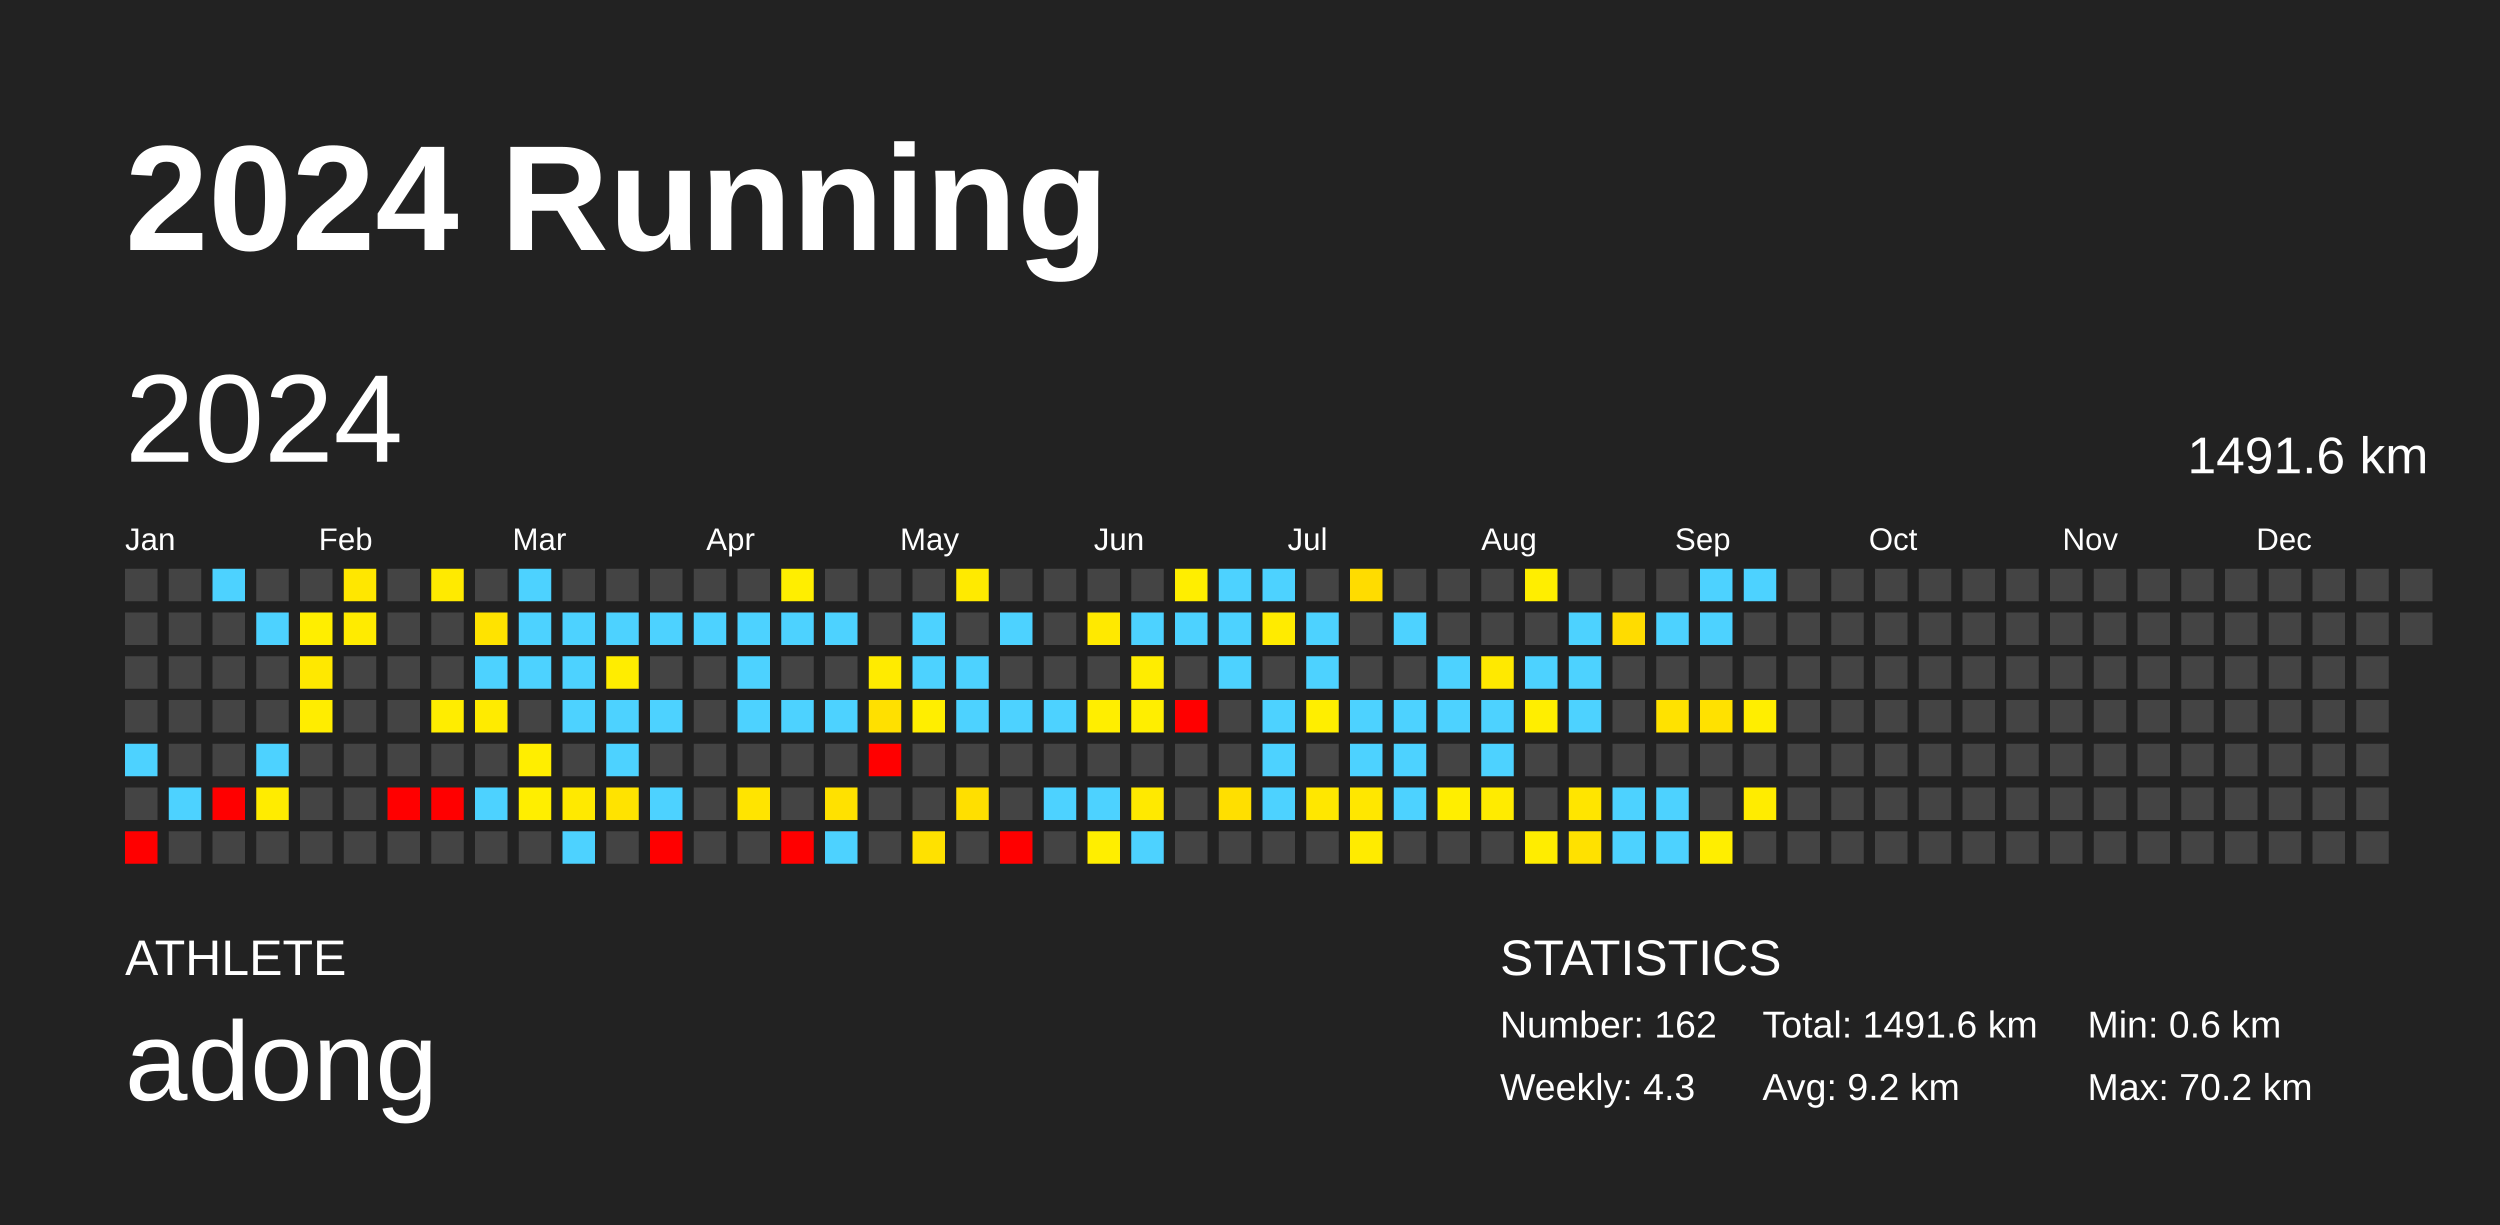
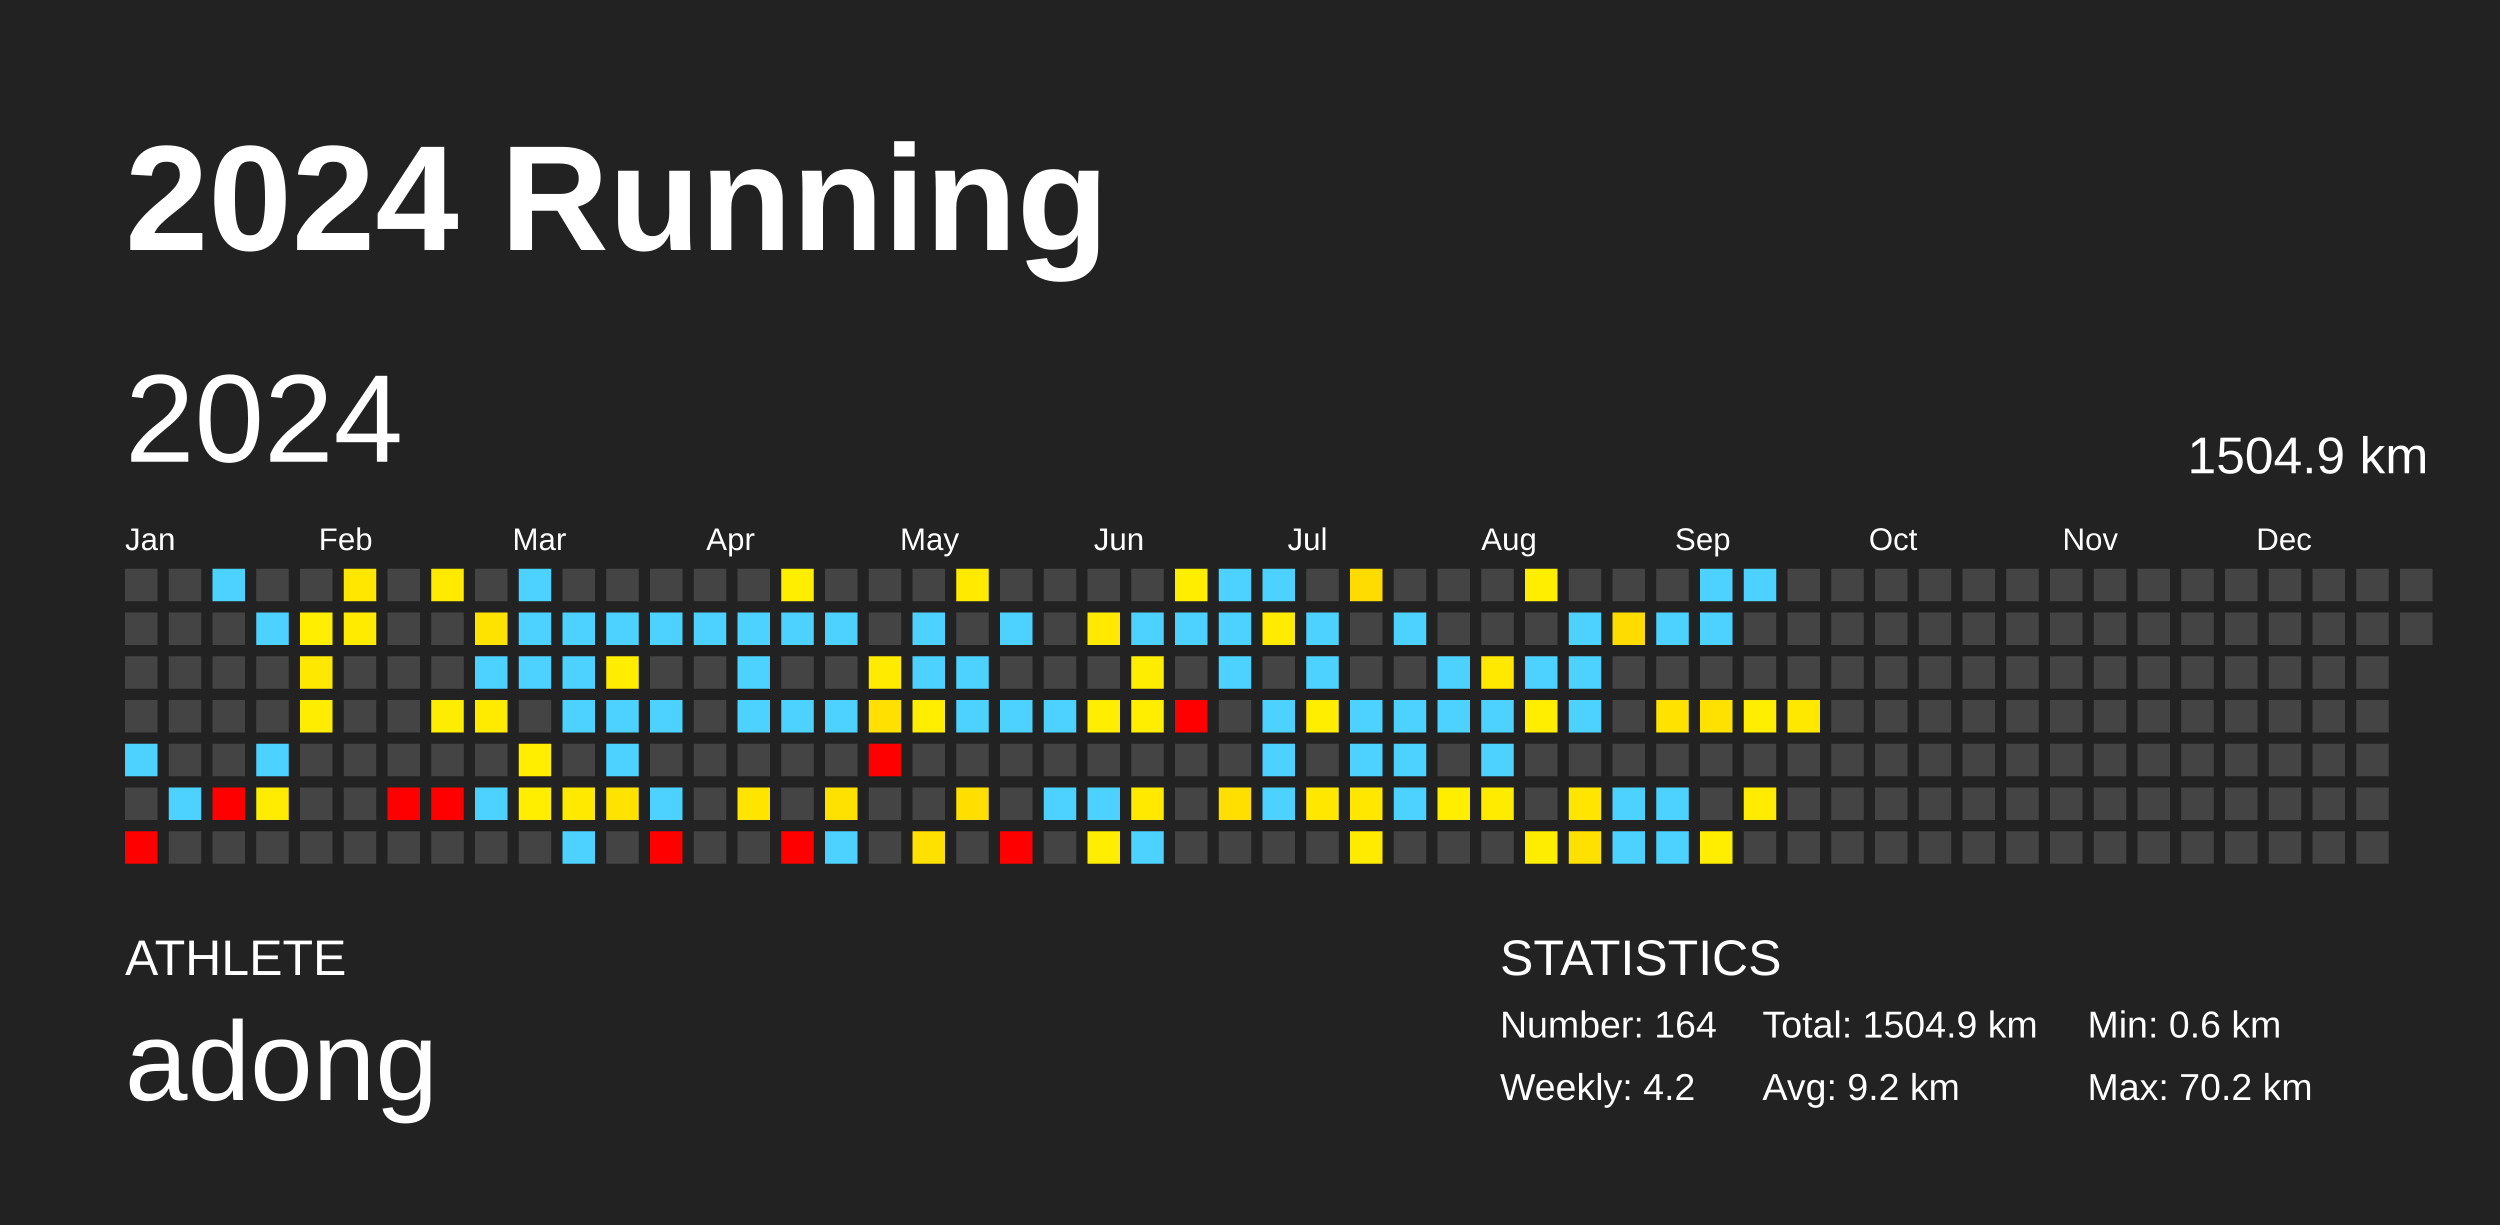
<svg xmlns="http://www.w3.org/2000/svg" baseProfile="full" height="98mm" version="1.1" viewBox="0,0,200,98" width="200mm">
  <defs />
  <rect fill="#222222" height="98" width="200" x="0" y="0" />
  <text fill="#FFFFFF" style="font-size:12px; font-family:Arial; font-weight:bold;" x="10" y="20">2024 Running</text>
  <text fill="#FFFFFF" style="font-size:4px; font-family:Arial" x="10" y="78">ATHLETE</text>
  <text fill="#FFFFFF" style="font-size:9px; font-family:Arial" x="10" y="88">adong</text>
  <text fill="#FFFFFF" style="font-size:4px; font-family:Arial" x="120" y="78">STATISTICS</text>
-   <text fill="#FFFFFF" style="font-size:3px; font-family:Arial" x="120" y="83">Number: 162</text>
-   <text fill="#FFFFFF" style="font-size:3px; font-family:Arial" x="120" y="88">Weekly: 4.3</text>
-   <text fill="#FFFFFF" style="font-size:3px; font-family:Arial" x="141" y="83">Total: 1491.6 km</text>
+   <text fill="#FFFFFF" style="font-size:3px; font-family:Arial" x="120" y="83">Number: 164</text>
+   <text fill="#FFFFFF" style="font-size:3px; font-family:Arial" x="120" y="88">Weekly: 4.2</text>
+   <text fill="#FFFFFF" style="font-size:3px; font-family:Arial" x="141" y="83">Total: 1504.9 km</text>
  <text fill="#FFFFFF" style="font-size:3px; font-family:Arial" x="141" y="88">Avg: 9.2 km</text>
  <text fill="#FFFFFF" style="font-size:3px; font-family:Arial" x="167" y="83">Min: 0.6 km</text>
  <text fill="#FFFFFF" style="font-size:3px; font-family:Arial" x="167" y="88">Max: 70.2 km</text>
  <text dominant-baseline="hanging" fill="#FFFFFF" style="font-size:10.0px; font-family:Arial;" x="10" y="30">2024</text>
-   <text dominant-baseline="hanging" fill="#FFFFFF" style="font-size:4.125px; font-family:Arial;" x="175" y="35">1491.6 km</text>
+   <text dominant-baseline="hanging" fill="#FFFFFF" style="font-size:4.125px; font-family:Arial;" x="175" y="35">1504.9 km</text>
  <text fill="#FFFFFF" style="font-size:2.5px; font-family:Arial" x="10.0" y="44">Jan</text>
  <text fill="#FFFFFF" style="font-size:2.5px; font-family:Arial" x="25.5" y="44">Feb</text>
  <text fill="#FFFFFF" style="font-size:2.5px; font-family:Arial" x="41.0" y="44">Mar</text>
  <text fill="#FFFFFF" style="font-size:2.5px; font-family:Arial" x="56.5" y="44">Apr</text>
  <text fill="#FFFFFF" style="font-size:2.5px; font-family:Arial" x="72.0" y="44">May</text>
  <text fill="#FFFFFF" style="font-size:2.5px; font-family:Arial" x="87.5" y="44">Jun</text>
  <text fill="#FFFFFF" style="font-size:2.5px; font-family:Arial" x="103.0" y="44">Jul</text>
  <text fill="#FFFFFF" style="font-size:2.5px; font-family:Arial" x="118.5" y="44">Aug</text>
  <text fill="#FFFFFF" style="font-size:2.5px; font-family:Arial" x="134.0" y="44">Sep</text>
  <text fill="#FFFFFF" style="font-size:2.5px; font-family:Arial" x="149.5" y="44">Oct</text>
  <text fill="#FFFFFF" style="font-size:2.5px; font-family:Arial" x="165.0" y="44">Nov</text>
  <text fill="#FFFFFF" style="font-size:2.5px; font-family:Arial" x="180.5" y="44">Dec</text>
  <rect fill="#444444" height="2.6" width="2.6" x="10.0" y="45.5" />
  <rect fill="#444444" height="2.6" width="2.6" x="10.0" y="49.0" />
  <rect fill="#444444" height="2.6" width="2.6" x="10.0" y="52.5" />
  <rect fill="#444444" height="2.6" width="2.6" x="10.0" y="56.0" />
  <rect fill="#4dd2ff" height="2.6" width="2.6" x="10.0" y="59.5" />
  <rect fill="#444444" height="2.6" width="2.6" x="10.0" y="63.0" />
  <rect fill="red" height="2.6" width="2.6" x="10.0" y="66.5" />
  <rect fill="#444444" height="2.6" width="2.6" x="13.5" y="45.5" />
  <rect fill="#444444" height="2.6" width="2.6" x="13.5" y="49.0" />
  <rect fill="#444444" height="2.6" width="2.6" x="13.5" y="52.5" />
  <rect fill="#444444" height="2.6" width="2.6" x="13.5" y="56.0" />
  <rect fill="#444444" height="2.6" width="2.6" x="13.5" y="59.5" />
  <rect fill="#4dd2ff" height="2.6" width="2.6" x="13.5" y="63.0" />
  <rect fill="#444444" height="2.6" width="2.6" x="13.5" y="66.5" />
  <rect fill="#4dd2ff" height="2.6" width="2.6" x="17.0" y="45.5" />
  <rect fill="#444444" height="2.6" width="2.6" x="17.0" y="49.0" />
  <rect fill="#444444" height="2.6" width="2.6" x="17.0" y="52.5" />
  <rect fill="#444444" height="2.6" width="2.6" x="17.0" y="56.0" />
  <rect fill="#444444" height="2.6" width="2.6" x="17.0" y="59.5" />
  <rect fill="red" height="2.6" width="2.6" x="17.0" y="63.0" />
  <rect fill="#444444" height="2.6" width="2.6" x="17.0" y="66.5" />
  <rect fill="#444444" height="2.6" width="2.6" x="20.5" y="45.5" />
  <rect fill="#4dd2ff" height="2.6" width="2.6" x="20.5" y="49.0" />
  <rect fill="#444444" height="2.6" width="2.6" x="20.5" y="52.5" />
  <rect fill="#444444" height="2.6" width="2.6" x="20.5" y="56.0" />
  <rect fill="#4dd2ff" height="2.6" width="2.6" x="20.5" y="59.5" />
  <rect fill="#ffec00" height="2.6" width="2.6" x="20.5" y="63.0" />
  <rect fill="#444444" height="2.6" width="2.6" x="20.5" y="66.5" />
  <rect fill="#444444" height="2.6" width="2.6" x="24.0" y="45.5" />
  <rect fill="#ffee00" height="2.6" width="2.6" x="24.0" y="49.0" />
  <rect fill="#ffe800" height="2.6" width="2.6" x="24.0" y="52.5" />
  <rect fill="#ffed00" height="2.6" width="2.6" x="24.0" y="56.0" />
  <rect fill="#444444" height="2.6" width="2.6" x="24.0" y="59.5" />
  <rect fill="#444444" height="2.6" width="2.6" x="24.0" y="63.0" />
  <rect fill="#444444" height="2.6" width="2.6" x="24.0" y="66.5" />
  <rect fill="#ffe700" height="2.6" width="2.6" x="27.5" y="45.5" />
  <rect fill="#ffeb00" height="2.6" width="2.6" x="27.5" y="49.0" />
  <rect fill="#444444" height="2.6" width="2.6" x="27.5" y="52.5" />
  <rect fill="#444444" height="2.6" width="2.6" x="27.5" y="56.0" />
  <rect fill="#444444" height="2.6" width="2.6" x="27.5" y="59.5" />
  <rect fill="#444444" height="2.6" width="2.6" x="27.5" y="63.0" />
  <rect fill="#444444" height="2.6" width="2.6" x="27.5" y="66.5" />
  <rect fill="#444444" height="2.6" width="2.6" x="31.0" y="45.5" />
  <rect fill="#444444" height="2.6" width="2.6" x="31.0" y="49.0" />
  <rect fill="#444444" height="2.6" width="2.6" x="31.0" y="52.5" />
  <rect fill="#444444" height="2.6" width="2.6" x="31.0" y="56.0" />
  <rect fill="#444444" height="2.6" width="2.6" x="31.0" y="59.5" />
  <rect fill="red" height="2.6" width="2.6" x="31.0" y="63.0" />
  <rect fill="#444444" height="2.6" width="2.6" x="31.0" y="66.5" />
  <rect fill="#ffea00" height="2.6" width="2.6" x="34.5" y="45.5" />
  <rect fill="#444444" height="2.6" width="2.6" x="34.5" y="49.0" />
  <rect fill="#444444" height="2.6" width="2.6" x="34.5" y="52.5" />
  <rect fill="#ffed00" height="2.6" width="2.6" x="34.5" y="56.0" />
  <rect fill="#444444" height="2.6" width="2.6" x="34.5" y="59.5" />
  <rect fill="red" height="2.6" width="2.6" x="34.5" y="63.0" />
  <rect fill="#444444" height="2.6" width="2.6" x="34.5" y="66.5" />
  <rect fill="#444444" height="2.6" width="2.6" x="38.0" y="45.5" />
  <rect fill="#ffe300" height="2.6" width="2.6" x="38.0" y="49.0" />
  <rect fill="#4dd2ff" height="2.6" width="2.6" x="38.0" y="52.5" />
  <rect fill="#ffeb00" height="2.6" width="2.6" x="38.0" y="56.0" />
  <rect fill="#444444" height="2.6" width="2.6" x="38.0" y="59.5" />
  <rect fill="#4dd2ff" height="2.6" width="2.6" x="38.0" y="63.0" />
  <rect fill="#444444" height="2.6" width="2.6" x="38.0" y="66.5" />
  <rect fill="#4dd2ff" height="2.6" width="2.6" x="41.5" y="45.5" />
  <rect fill="#4dd2ff" height="2.6" width="2.6" x="41.5" y="49.0" />
  <rect fill="#4dd2ff" height="2.6" width="2.6" x="41.5" y="52.5" />
  <rect fill="#444444" height="2.6" width="2.6" x="41.5" y="56.0" />
  <rect fill="#ffee00" height="2.6" width="2.6" x="41.5" y="59.5" />
  <rect fill="#ffee00" height="2.6" width="2.6" x="41.5" y="63.0" />
  <rect fill="#444444" height="2.6" width="2.6" x="41.5" y="66.5" />
  <rect fill="#444444" height="2.6" width="2.6" x="45.0" y="45.5" />
  <rect fill="#4dd2ff" height="2.6" width="2.6" x="45.0" y="49.0" />
  <rect fill="#4dd2ff" height="2.6" width="2.6" x="45.0" y="52.5" />
  <rect fill="#4dd2ff" height="2.6" width="2.6" x="45.0" y="56.0" />
  <rect fill="#444444" height="2.6" width="2.6" x="45.0" y="59.5" />
  <rect fill="#ffe900" height="2.6" width="2.6" x="45.0" y="63.0" />
  <rect fill="#4dd2ff" height="2.6" width="2.6" x="45.0" y="66.5" />
  <rect fill="#444444" height="2.6" width="2.6" x="48.5" y="45.5" />
  <rect fill="#4dd2ff" height="2.6" width="2.6" x="48.5" y="49.0" />
  <rect fill="#ffed00" height="2.6" width="2.6" x="48.5" y="52.5" />
  <rect fill="#4dd2ff" height="2.6" width="2.6" x="48.5" y="56.0" />
  <rect fill="#4dd2ff" height="2.6" width="2.6" x="48.5" y="59.5" />
  <rect fill="#ffe300" height="2.6" width="2.6" x="48.5" y="63.0" />
  <rect fill="#444444" height="2.6" width="2.6" x="48.5" y="66.5" />
  <rect fill="#444444" height="2.6" width="2.6" x="52.0" y="45.5" />
  <rect fill="#4dd2ff" height="2.6" width="2.6" x="52.0" y="49.0" />
  <rect fill="#444444" height="2.6" width="2.6" x="52.0" y="52.5" />
  <rect fill="#4dd2ff" height="2.6" width="2.6" x="52.0" y="56.0" />
  <rect fill="#444444" height="2.6" width="2.6" x="52.0" y="59.5" />
  <rect fill="#4dd2ff" height="2.6" width="2.6" x="52.0" y="63.0" />
  <rect fill="red" height="2.6" width="2.6" x="52.0" y="66.5" />
  <rect fill="#444444" height="2.6" width="2.6" x="55.5" y="45.5" />
  <rect fill="#4dd2ff" height="2.6" width="2.6" x="55.5" y="49.0" />
  <rect fill="#444444" height="2.6" width="2.6" x="55.5" y="52.5" />
  <rect fill="#444444" height="2.6" width="2.6" x="55.5" y="56.0" />
  <rect fill="#444444" height="2.6" width="2.6" x="55.5" y="59.5" />
  <rect fill="#444444" height="2.6" width="2.6" x="55.5" y="63.0" />
  <rect fill="#444444" height="2.6" width="2.6" x="55.5" y="66.5" />
  <rect fill="#444444" height="2.6" width="2.6" x="59.0" y="45.5" />
  <rect fill="#4dd2ff" height="2.6" width="2.6" x="59.0" y="49.0" />
  <rect fill="#4dd2ff" height="2.6" width="2.6" x="59.0" y="52.5" />
  <rect fill="#4dd2ff" height="2.6" width="2.6" x="59.0" y="56.0" />
  <rect fill="#444444" height="2.6" width="2.6" x="59.0" y="59.5" />
  <rect fill="#ffe400" height="2.6" width="2.6" x="59.0" y="63.0" />
  <rect fill="#444444" height="2.6" width="2.6" x="59.0" y="66.5" />
  <rect fill="#ffee00" height="2.6" width="2.6" x="62.5" y="45.5" />
  <rect fill="#4dd2ff" height="2.6" width="2.6" x="62.5" y="49.0" />
  <rect fill="#444444" height="2.6" width="2.6" x="62.5" y="52.5" />
  <rect fill="#4dd2ff" height="2.6" width="2.6" x="62.5" y="56.0" />
  <rect fill="#444444" height="2.6" width="2.6" x="62.5" y="59.5" />
  <rect fill="#444444" height="2.6" width="2.6" x="62.5" y="63.0" />
  <rect fill="red" height="2.6" width="2.6" x="62.5" y="66.5" />
  <rect fill="#444444" height="2.6" width="2.6" x="66.0" y="45.5" />
  <rect fill="#4dd2ff" height="2.6" width="2.6" x="66.0" y="49.0" />
  <rect fill="#444444" height="2.6" width="2.6" x="66.0" y="52.5" />
  <rect fill="#4dd2ff" height="2.6" width="2.6" x="66.0" y="56.0" />
  <rect fill="#444444" height="2.6" width="2.6" x="66.0" y="59.5" />
  <rect fill="#ffe100" height="2.6" width="2.6" x="66.0" y="63.0" />
  <rect fill="#4dd2ff" height="2.6" width="2.6" x="66.0" y="66.5" />
  <rect fill="#444444" height="2.6" width="2.6" x="69.5" y="45.5" />
  <rect fill="#444444" height="2.6" width="2.6" x="69.5" y="49.0" />
  <rect fill="#ffeb00" height="2.6" width="2.6" x="69.5" y="52.5" />
  <rect fill="#ffe000" height="2.6" width="2.6" x="69.5" y="56.0" />
  <rect fill="red" height="2.6" width="2.6" x="69.5" y="59.5" />
  <rect fill="#444444" height="2.6" width="2.6" x="69.5" y="63.0" />
  <rect fill="#444444" height="2.6" width="2.6" x="69.5" y="66.5" />
  <rect fill="#444444" height="2.6" width="2.6" x="73.0" y="45.5" />
  <rect fill="#4dd2ff" height="2.6" width="2.6" x="73.0" y="49.0" />
  <rect fill="#4dd2ff" height="2.6" width="2.6" x="73.0" y="52.5" />
  <rect fill="#ffee00" height="2.6" width="2.6" x="73.0" y="56.0" />
  <rect fill="#444444" height="2.6" width="2.6" x="73.0" y="59.5" />
  <rect fill="#444444" height="2.6" width="2.6" x="73.0" y="63.0" />
  <rect fill="#ffe100" height="2.6" width="2.6" x="73.0" y="66.5" />
  <rect fill="#ffea00" height="2.6" width="2.6" x="76.5" y="45.5" />
  <rect fill="#444444" height="2.6" width="2.6" x="76.5" y="49.0" />
  <rect fill="#4dd2ff" height="2.6" width="2.6" x="76.5" y="52.5" />
  <rect fill="#4dd2ff" height="2.6" width="2.6" x="76.5" y="56.0" />
  <rect fill="#444444" height="2.6" width="2.6" x="76.5" y="59.5" />
  <rect fill="#ffdf00" height="2.6" width="2.6" x="76.5" y="63.0" />
  <rect fill="#444444" height="2.6" width="2.6" x="76.5" y="66.5" />
  <rect fill="#444444" height="2.6" width="2.6" x="80.0" y="45.5" />
  <rect fill="#4dd2ff" height="2.6" width="2.6" x="80.0" y="49.0" />
  <rect fill="#444444" height="2.6" width="2.6" x="80.0" y="52.5" />
  <rect fill="#4dd2ff" height="2.6" width="2.6" x="80.0" y="56.0" />
  <rect fill="#444444" height="2.6" width="2.6" x="80.0" y="59.5" />
  <rect fill="#444444" height="2.6" width="2.6" x="80.0" y="63.0" />
  <rect fill="red" height="2.6" width="2.6" x="80.0" y="66.5" />
  <rect fill="#444444" height="2.6" width="2.6" x="83.5" y="45.5" />
  <rect fill="#444444" height="2.6" width="2.6" x="83.5" y="49.0" />
  <rect fill="#444444" height="2.6" width="2.6" x="83.5" y="52.5" />
  <rect fill="#4dd2ff" height="2.6" width="2.6" x="83.5" y="56.0" />
  <rect fill="#444444" height="2.6" width="2.6" x="83.5" y="59.5" />
  <rect fill="#4dd2ff" height="2.6" width="2.6" x="83.5" y="63.0" />
  <rect fill="#444444" height="2.6" width="2.6" x="83.5" y="66.5" />
  <rect fill="#444444" height="2.6" width="2.6" x="87.0" y="45.5" />
  <rect fill="#ffe900" height="2.6" width="2.6" x="87.0" y="49.0" />
  <rect fill="#444444" height="2.6" width="2.6" x="87.0" y="52.5" />
  <rect fill="#ffee00" height="2.6" width="2.6" x="87.0" y="56.0" />
  <rect fill="#444444" height="2.6" width="2.6" x="87.0" y="59.5" />
  <rect fill="#4dd2ff" height="2.6" width="2.6" x="87.0" y="63.0" />
  <rect fill="#ffee00" height="2.6" width="2.6" x="87.0" y="66.5" />
  <rect fill="#444444" height="2.6" width="2.6" x="90.5" y="45.5" />
  <rect fill="#4dd2ff" height="2.6" width="2.6" x="90.5" y="49.0" />
  <rect fill="#ffed00" height="2.6" width="2.6" x="90.5" y="52.5" />
  <rect fill="#ffee00" height="2.6" width="2.6" x="90.5" y="56.0" />
  <rect fill="#444444" height="2.6" width="2.6" x="90.5" y="59.5" />
  <rect fill="#ffe900" height="2.6" width="2.6" x="90.5" y="63.0" />
  <rect fill="#4dd2ff" height="2.6" width="2.6" x="90.5" y="66.5" />
  <rect fill="#ffee00" height="2.6" width="2.6" x="94.0" y="45.5" />
  <rect fill="#4dd2ff" height="2.6" width="2.6" x="94.0" y="49.0" />
  <rect fill="#444444" height="2.6" width="2.6" x="94.0" y="52.5" />
  <rect fill="red" height="2.6" width="2.6" x="94.0" y="56.0" />
  <rect fill="#444444" height="2.6" width="2.6" x="94.0" y="59.5" />
  <rect fill="#444444" height="2.6" width="2.6" x="94.0" y="63.0" />
  <rect fill="#444444" height="2.6" width="2.6" x="94.0" y="66.5" />
  <rect fill="#4dd2ff" height="2.6" width="2.6" x="97.5" y="45.5" />
  <rect fill="#4dd2ff" height="2.6" width="2.6" x="97.5" y="49.0" />
  <rect fill="#4dd2ff" height="2.6" width="2.6" x="97.5" y="52.5" />
  <rect fill="#444444" height="2.6" width="2.6" x="97.5" y="56.0" />
  <rect fill="#444444" height="2.6" width="2.6" x="97.5" y="59.5" />
  <rect fill="#ffdf00" height="2.6" width="2.6" x="97.5" y="63.0" />
  <rect fill="#444444" height="2.6" width="2.6" x="97.5" y="66.5" />
  <rect fill="#4dd2ff" height="2.6" width="2.6" x="101.0" y="45.5" />
  <rect fill="#ffeb00" height="2.6" width="2.6" x="101.0" y="49.0" />
  <rect fill="#444444" height="2.6" width="2.6" x="101.0" y="52.5" />
  <rect fill="#4dd2ff" height="2.6" width="2.6" x="101.0" y="56.0" />
  <rect fill="#4dd2ff" height="2.6" width="2.6" x="101.0" y="59.5" />
  <rect fill="#4dd2ff" height="2.6" width="2.6" x="101.0" y="63.0" />
  <rect fill="#444444" height="2.6" width="2.6" x="101.0" y="66.5" />
  <rect fill="#444444" height="2.6" width="2.6" x="104.5" y="45.5" />
  <rect fill="#4dd2ff" height="2.6" width="2.6" x="104.5" y="49.0" />
  <rect fill="#4dd2ff" height="2.6" width="2.6" x="104.5" y="52.5" />
  <rect fill="#ffee00" height="2.6" width="2.6" x="104.5" y="56.0" />
  <rect fill="#444444" height="2.6" width="2.6" x="104.5" y="59.5" />
  <rect fill="#ffe700" height="2.6" width="2.6" x="104.5" y="63.0" />
  <rect fill="#444444" height="2.6" width="2.6" x="104.5" y="66.5" />
  <rect fill="#ffdc00" height="2.6" width="2.6" x="108.0" y="45.5" />
  <rect fill="#444444" height="2.6" width="2.6" x="108.0" y="49.0" />
  <rect fill="#444444" height="2.6" width="2.6" x="108.0" y="52.5" />
  <rect fill="#4dd2ff" height="2.6" width="2.6" x="108.0" y="56.0" />
  <rect fill="#4dd2ff" height="2.6" width="2.6" x="108.0" y="59.5" />
  <rect fill="#ffe700" height="2.6" width="2.6" x="108.0" y="63.0" />
  <rect fill="#ffeb00" height="2.6" width="2.6" x="108.0" y="66.5" />
  <rect fill="#444444" height="2.6" width="2.6" x="111.5" y="45.5" />
  <rect fill="#4dd2ff" height="2.6" width="2.6" x="111.5" y="49.0" />
  <rect fill="#444444" height="2.6" width="2.6" x="111.5" y="52.5" />
  <rect fill="#4dd2ff" height="2.6" width="2.6" x="111.5" y="56.0" />
  <rect fill="#4dd2ff" height="2.6" width="2.6" x="111.5" y="59.5" />
  <rect fill="#4dd2ff" height="2.6" width="2.6" x="111.5" y="63.0" />
  <rect fill="#444444" height="2.6" width="2.6" x="111.5" y="66.5" />
  <rect fill="#444444" height="2.6" width="2.6" x="115.0" y="45.5" />
  <rect fill="#444444" height="2.6" width="2.6" x="115.0" y="49.0" />
  <rect fill="#4dd2ff" height="2.6" width="2.6" x="115.0" y="52.5" />
  <rect fill="#4dd2ff" height="2.6" width="2.6" x="115.0" y="56.0" />
  <rect fill="#444444" height="2.6" width="2.6" x="115.0" y="59.5" />
  <rect fill="#ffee00" height="2.6" width="2.6" x="115.0" y="63.0" />
  <rect fill="#444444" height="2.6" width="2.6" x="115.0" y="66.5" />
  <rect fill="#444444" height="2.6" width="2.6" x="118.5" y="45.5" />
  <rect fill="#444444" height="2.6" width="2.6" x="118.5" y="49.0" />
  <rect fill="#ffe900" height="2.6" width="2.6" x="118.5" y="52.5" />
  <rect fill="#4dd2ff" height="2.6" width="2.6" x="118.5" y="56.0" />
  <rect fill="#4dd2ff" height="2.6" width="2.6" x="118.5" y="59.5" />
  <rect fill="#ffeb00" height="2.6" width="2.6" x="118.5" y="63.0" />
  <rect fill="#444444" height="2.6" width="2.6" x="118.5" y="66.5" />
  <rect fill="#ffee00" height="2.6" width="2.6" x="122.0" y="45.5" />
  <rect fill="#444444" height="2.6" width="2.6" x="122.0" y="49.0" />
  <rect fill="#4dd2ff" height="2.6" width="2.6" x="122.0" y="52.5" />
  <rect fill="#ffee00" height="2.6" width="2.6" x="122.0" y="56.0" />
  <rect fill="#444444" height="2.6" width="2.6" x="122.0" y="59.5" />
  <rect fill="#444444" height="2.6" width="2.6" x="122.0" y="63.0" />
  <rect fill="#ffed00" height="2.6" width="2.6" x="122.0" y="66.5" />
  <rect fill="#444444" height="2.6" width="2.6" x="125.5" y="45.5" />
  <rect fill="#4dd2ff" height="2.6" width="2.6" x="125.5" y="49.0" />
  <rect fill="#4dd2ff" height="2.6" width="2.6" x="125.5" y="52.5" />
  <rect fill="#4dd2ff" height="2.6" width="2.6" x="125.5" y="56.0" />
  <rect fill="#444444" height="2.6" width="2.6" x="125.5" y="59.5" />
  <rect fill="#ffe500" height="2.6" width="2.6" x="125.5" y="63.0" />
  <rect fill="#ffe100" height="2.6" width="2.6" x="125.5" y="66.5" />
  <rect fill="#444444" height="2.6" width="2.6" x="129.0" y="45.5" />
  <rect fill="#ffdc00" height="2.6" width="2.6" x="129.0" y="49.0" />
  <rect fill="#444444" height="2.6" width="2.6" x="129.0" y="52.5" />
  <rect fill="#444444" height="2.6" width="2.6" x="129.0" y="56.0" />
  <rect fill="#444444" height="2.6" width="2.6" x="129.0" y="59.5" />
  <rect fill="#4dd2ff" height="2.6" width="2.6" x="129.0" y="63.0" />
  <rect fill="#4dd2ff" height="2.6" width="2.6" x="129.0" y="66.5" />
  <rect fill="#444444" height="2.6" width="2.6" x="132.5" y="45.5" />
  <rect fill="#4dd2ff" height="2.6" width="2.6" x="132.5" y="49.0" />
  <rect fill="#444444" height="2.6" width="2.6" x="132.5" y="52.5" />
  <rect fill="#ffe200" height="2.6" width="2.6" x="132.5" y="56.0" />
  <rect fill="#444444" height="2.6" width="2.6" x="132.5" y="59.5" />
  <rect fill="#4dd2ff" height="2.6" width="2.6" x="132.5" y="63.0" />
  <rect fill="#4dd2ff" height="2.6" width="2.6" x="132.5" y="66.5" />
  <rect fill="#4dd2ff" height="2.6" width="2.6" x="136.0" y="45.5" />
  <rect fill="#4dd2ff" height="2.6" width="2.6" x="136.0" y="49.0" />
  <rect fill="#444444" height="2.6" width="2.6" x="136.0" y="52.5" />
  <rect fill="#ffe100" height="2.6" width="2.6" x="136.0" y="56.0" />
  <rect fill="#444444" height="2.6" width="2.6" x="136.0" y="59.5" />
  <rect fill="#444444" height="2.6" width="2.6" x="136.0" y="63.0" />
  <rect fill="#ffee00" height="2.6" width="2.6" x="136.0" y="66.5" />
  <rect fill="#4dd2ff" height="2.6" width="2.6" x="139.5" y="45.5" />
  <rect fill="#444444" height="2.6" width="2.6" x="139.5" y="49.0" />
  <rect fill="#444444" height="2.6" width="2.6" x="139.5" y="52.5" />
  <rect fill="#ffee00" height="2.6" width="2.6" x="139.5" y="56.0" />
  <rect fill="#444444" height="2.6" width="2.6" x="139.5" y="59.5" />
  <rect fill="#ffec00" height="2.6" width="2.6" x="139.5" y="63.0" />
  <rect fill="#444444" height="2.6" width="2.6" x="139.5" y="66.5" />
  <rect fill="#444444" height="2.6" width="2.6" x="143.0" y="45.5" />
  <rect fill="#444444" height="2.6" width="2.6" x="143.0" y="49.0" />
  <rect fill="#444444" height="2.6" width="2.6" x="143.0" y="52.5" />
-   <rect fill="#444444" height="2.6" width="2.6" x="143.0" y="56.0" />
+   <rect fill="#ffe800" height="2.6" width="2.6" x="143.0" y="56.0" />
  <rect fill="#444444" height="2.6" width="2.6" x="143.0" y="59.5" />
  <rect fill="#444444" height="2.6" width="2.6" x="143.0" y="63.0" />
  <rect fill="#444444" height="2.6" width="2.6" x="143.0" y="66.5" />
  <rect fill="#444444" height="2.6" width="2.6" x="146.5" y="45.5" />
  <rect fill="#444444" height="2.6" width="2.6" x="146.5" y="49.0" />
  <rect fill="#444444" height="2.6" width="2.6" x="146.5" y="52.5" />
  <rect fill="#444444" height="2.6" width="2.6" x="146.5" y="56.0" />
  <rect fill="#444444" height="2.6" width="2.6" x="146.5" y="59.5" />
  <rect fill="#444444" height="2.6" width="2.6" x="146.5" y="63.0" />
  <rect fill="#444444" height="2.6" width="2.6" x="146.5" y="66.5" />
  <rect fill="#444444" height="2.6" width="2.6" x="150.0" y="45.5" />
  <rect fill="#444444" height="2.6" width="2.6" x="150.0" y="49.0" />
  <rect fill="#444444" height="2.6" width="2.6" x="150.0" y="52.5" />
  <rect fill="#444444" height="2.6" width="2.6" x="150.0" y="56.0" />
  <rect fill="#444444" height="2.6" width="2.6" x="150.0" y="59.5" />
  <rect fill="#444444" height="2.6" width="2.6" x="150.0" y="63.0" />
  <rect fill="#444444" height="2.6" width="2.6" x="150.0" y="66.5" />
  <rect fill="#444444" height="2.6" width="2.6" x="153.5" y="45.5" />
  <rect fill="#444444" height="2.6" width="2.6" x="153.5" y="49.0" />
  <rect fill="#444444" height="2.6" width="2.6" x="153.5" y="52.5" />
  <rect fill="#444444" height="2.6" width="2.6" x="153.5" y="56.0" />
  <rect fill="#444444" height="2.6" width="2.6" x="153.5" y="59.5" />
  <rect fill="#444444" height="2.6" width="2.6" x="153.5" y="63.0" />
  <rect fill="#444444" height="2.6" width="2.6" x="153.5" y="66.5" />
  <rect fill="#444444" height="2.6" width="2.6" x="157.0" y="45.5" />
  <rect fill="#444444" height="2.6" width="2.6" x="157.0" y="49.0" />
  <rect fill="#444444" height="2.6" width="2.6" x="157.0" y="52.5" />
  <rect fill="#444444" height="2.6" width="2.6" x="157.0" y="56.0" />
  <rect fill="#444444" height="2.6" width="2.6" x="157.0" y="59.5" />
  <rect fill="#444444" height="2.6" width="2.6" x="157.0" y="63.0" />
  <rect fill="#444444" height="2.6" width="2.6" x="157.0" y="66.5" />
  <rect fill="#444444" height="2.6" width="2.6" x="160.5" y="45.5" />
  <rect fill="#444444" height="2.6" width="2.6" x="160.5" y="49.0" />
  <rect fill="#444444" height="2.6" width="2.6" x="160.5" y="52.5" />
  <rect fill="#444444" height="2.6" width="2.6" x="160.5" y="56.0" />
  <rect fill="#444444" height="2.6" width="2.6" x="160.5" y="59.5" />
  <rect fill="#444444" height="2.6" width="2.6" x="160.5" y="63.0" />
  <rect fill="#444444" height="2.6" width="2.6" x="160.5" y="66.5" />
  <rect fill="#444444" height="2.6" width="2.6" x="164.0" y="45.5" />
  <rect fill="#444444" height="2.6" width="2.6" x="164.0" y="49.0" />
  <rect fill="#444444" height="2.6" width="2.6" x="164.0" y="52.5" />
  <rect fill="#444444" height="2.6" width="2.6" x="164.0" y="56.0" />
  <rect fill="#444444" height="2.6" width="2.6" x="164.0" y="59.5" />
  <rect fill="#444444" height="2.6" width="2.6" x="164.0" y="63.0" />
  <rect fill="#444444" height="2.6" width="2.6" x="164.0" y="66.5" />
  <rect fill="#444444" height="2.6" width="2.6" x="167.5" y="45.5" />
  <rect fill="#444444" height="2.6" width="2.6" x="167.5" y="49.0" />
  <rect fill="#444444" height="2.6" width="2.6" x="167.5" y="52.5" />
  <rect fill="#444444" height="2.6" width="2.6" x="167.5" y="56.0" />
  <rect fill="#444444" height="2.6" width="2.6" x="167.5" y="59.5" />
  <rect fill="#444444" height="2.6" width="2.6" x="167.5" y="63.0" />
  <rect fill="#444444" height="2.6" width="2.6" x="167.5" y="66.5" />
  <rect fill="#444444" height="2.6" width="2.6" x="171.0" y="45.5" />
  <rect fill="#444444" height="2.6" width="2.6" x="171.0" y="49.0" />
  <rect fill="#444444" height="2.6" width="2.6" x="171.0" y="52.5" />
  <rect fill="#444444" height="2.6" width="2.6" x="171.0" y="56.0" />
  <rect fill="#444444" height="2.6" width="2.6" x="171.0" y="59.5" />
  <rect fill="#444444" height="2.6" width="2.6" x="171.0" y="63.0" />
  <rect fill="#444444" height="2.6" width="2.6" x="171.0" y="66.5" />
  <rect fill="#444444" height="2.6" width="2.6" x="174.5" y="45.5" />
  <rect fill="#444444" height="2.6" width="2.6" x="174.5" y="49.0" />
  <rect fill="#444444" height="2.6" width="2.6" x="174.5" y="52.5" />
  <rect fill="#444444" height="2.6" width="2.6" x="174.5" y="56.0" />
  <rect fill="#444444" height="2.6" width="2.6" x="174.5" y="59.5" />
  <rect fill="#444444" height="2.6" width="2.6" x="174.5" y="63.0" />
  <rect fill="#444444" height="2.6" width="2.6" x="174.5" y="66.5" />
  <rect fill="#444444" height="2.6" width="2.6" x="178.0" y="45.5" />
  <rect fill="#444444" height="2.6" width="2.6" x="178.0" y="49.0" />
  <rect fill="#444444" height="2.6" width="2.6" x="178.0" y="52.5" />
  <rect fill="#444444" height="2.6" width="2.6" x="178.0" y="56.0" />
  <rect fill="#444444" height="2.6" width="2.6" x="178.0" y="59.5" />
  <rect fill="#444444" height="2.6" width="2.6" x="178.0" y="63.0" />
  <rect fill="#444444" height="2.6" width="2.6" x="178.0" y="66.5" />
  <rect fill="#444444" height="2.6" width="2.6" x="181.5" y="45.5" />
  <rect fill="#444444" height="2.6" width="2.6" x="181.5" y="49.0" />
  <rect fill="#444444" height="2.6" width="2.6" x="181.5" y="52.5" />
  <rect fill="#444444" height="2.6" width="2.6" x="181.5" y="56.0" />
  <rect fill="#444444" height="2.6" width="2.6" x="181.5" y="59.5" />
  <rect fill="#444444" height="2.6" width="2.6" x="181.5" y="63.0" />
  <rect fill="#444444" height="2.6" width="2.6" x="181.5" y="66.5" />
  <rect fill="#444444" height="2.6" width="2.6" x="185.0" y="45.5" />
  <rect fill="#444444" height="2.6" width="2.6" x="185.0" y="49.0" />
  <rect fill="#444444" height="2.6" width="2.6" x="185.0" y="52.5" />
  <rect fill="#444444" height="2.6" width="2.6" x="185.0" y="56.0" />
  <rect fill="#444444" height="2.6" width="2.6" x="185.0" y="59.5" />
  <rect fill="#444444" height="2.6" width="2.6" x="185.0" y="63.0" />
  <rect fill="#444444" height="2.6" width="2.6" x="185.0" y="66.5" />
  <rect fill="#444444" height="2.6" width="2.6" x="188.5" y="45.5" />
  <rect fill="#444444" height="2.6" width="2.6" x="188.5" y="49.0" />
  <rect fill="#444444" height="2.6" width="2.6" x="188.5" y="52.5" />
  <rect fill="#444444" height="2.6" width="2.6" x="188.5" y="56.0" />
  <rect fill="#444444" height="2.6" width="2.6" x="188.5" y="59.5" />
  <rect fill="#444444" height="2.6" width="2.6" x="188.5" y="63.0" />
  <rect fill="#444444" height="2.6" width="2.6" x="188.5" y="66.5" />
  <rect fill="#444444" height="2.6" width="2.6" x="192.0" y="45.5" />
  <rect fill="#444444" height="2.6" width="2.6" x="192.0" y="49.0" />
</svg>
